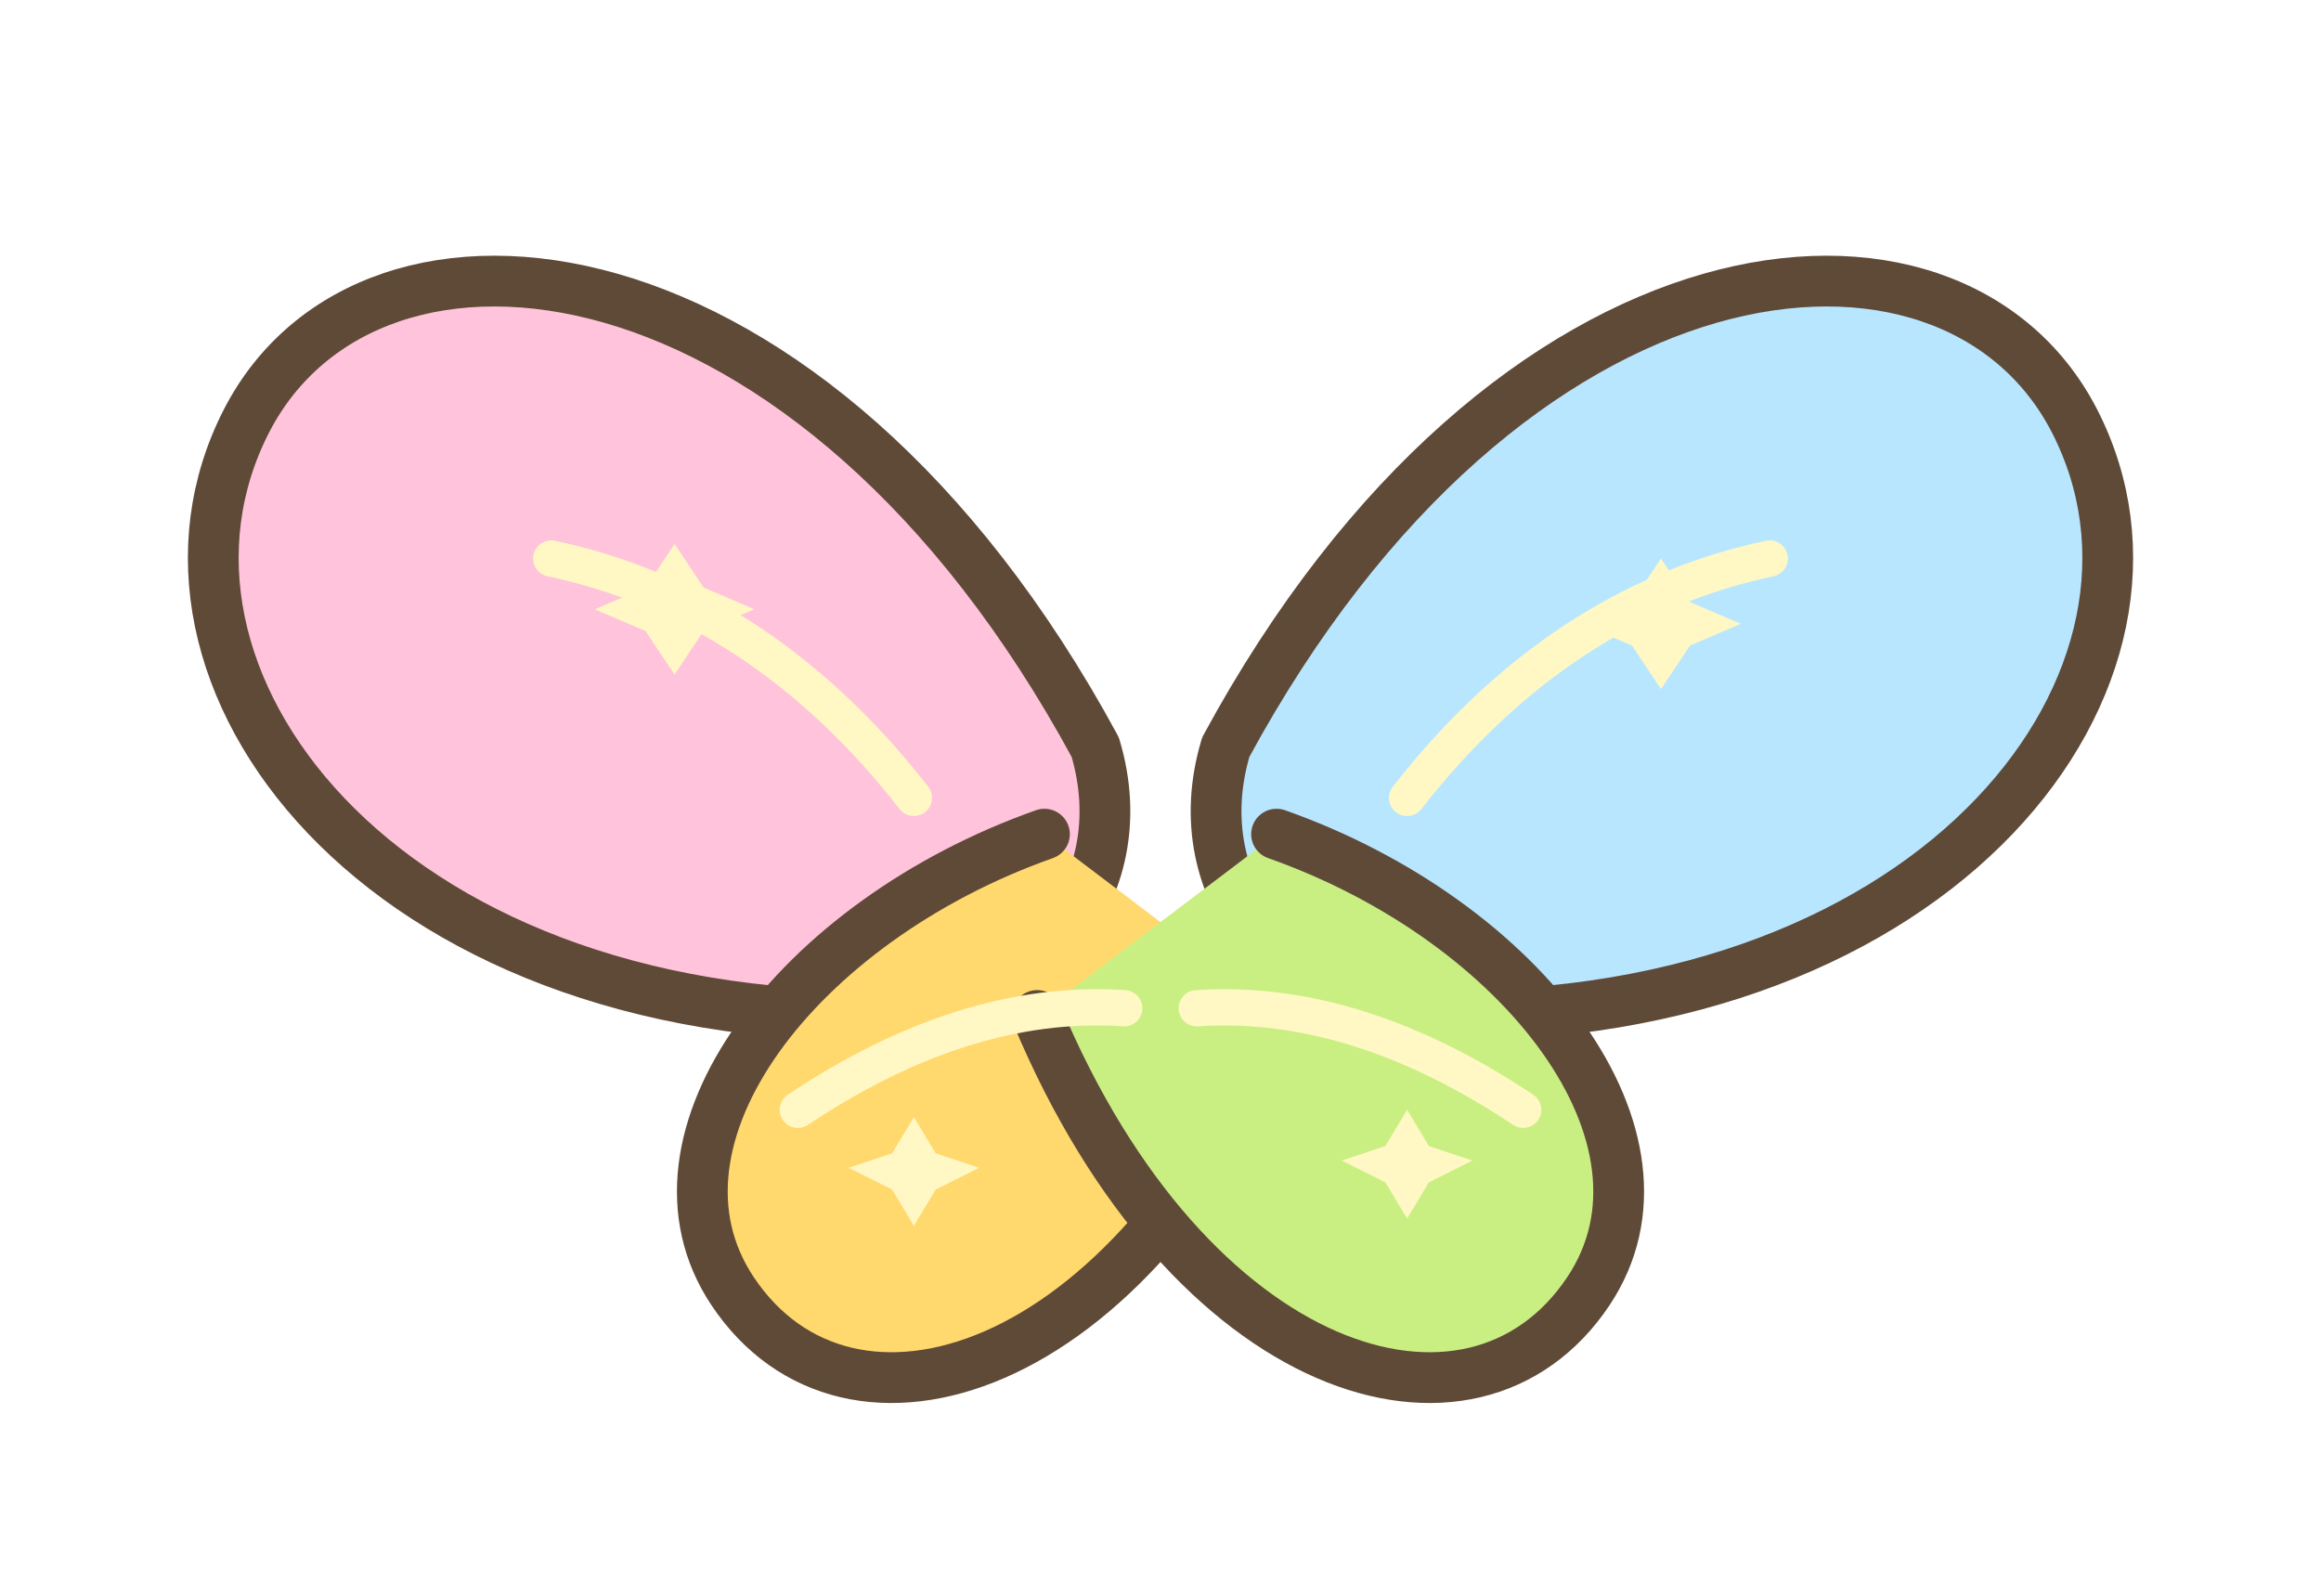
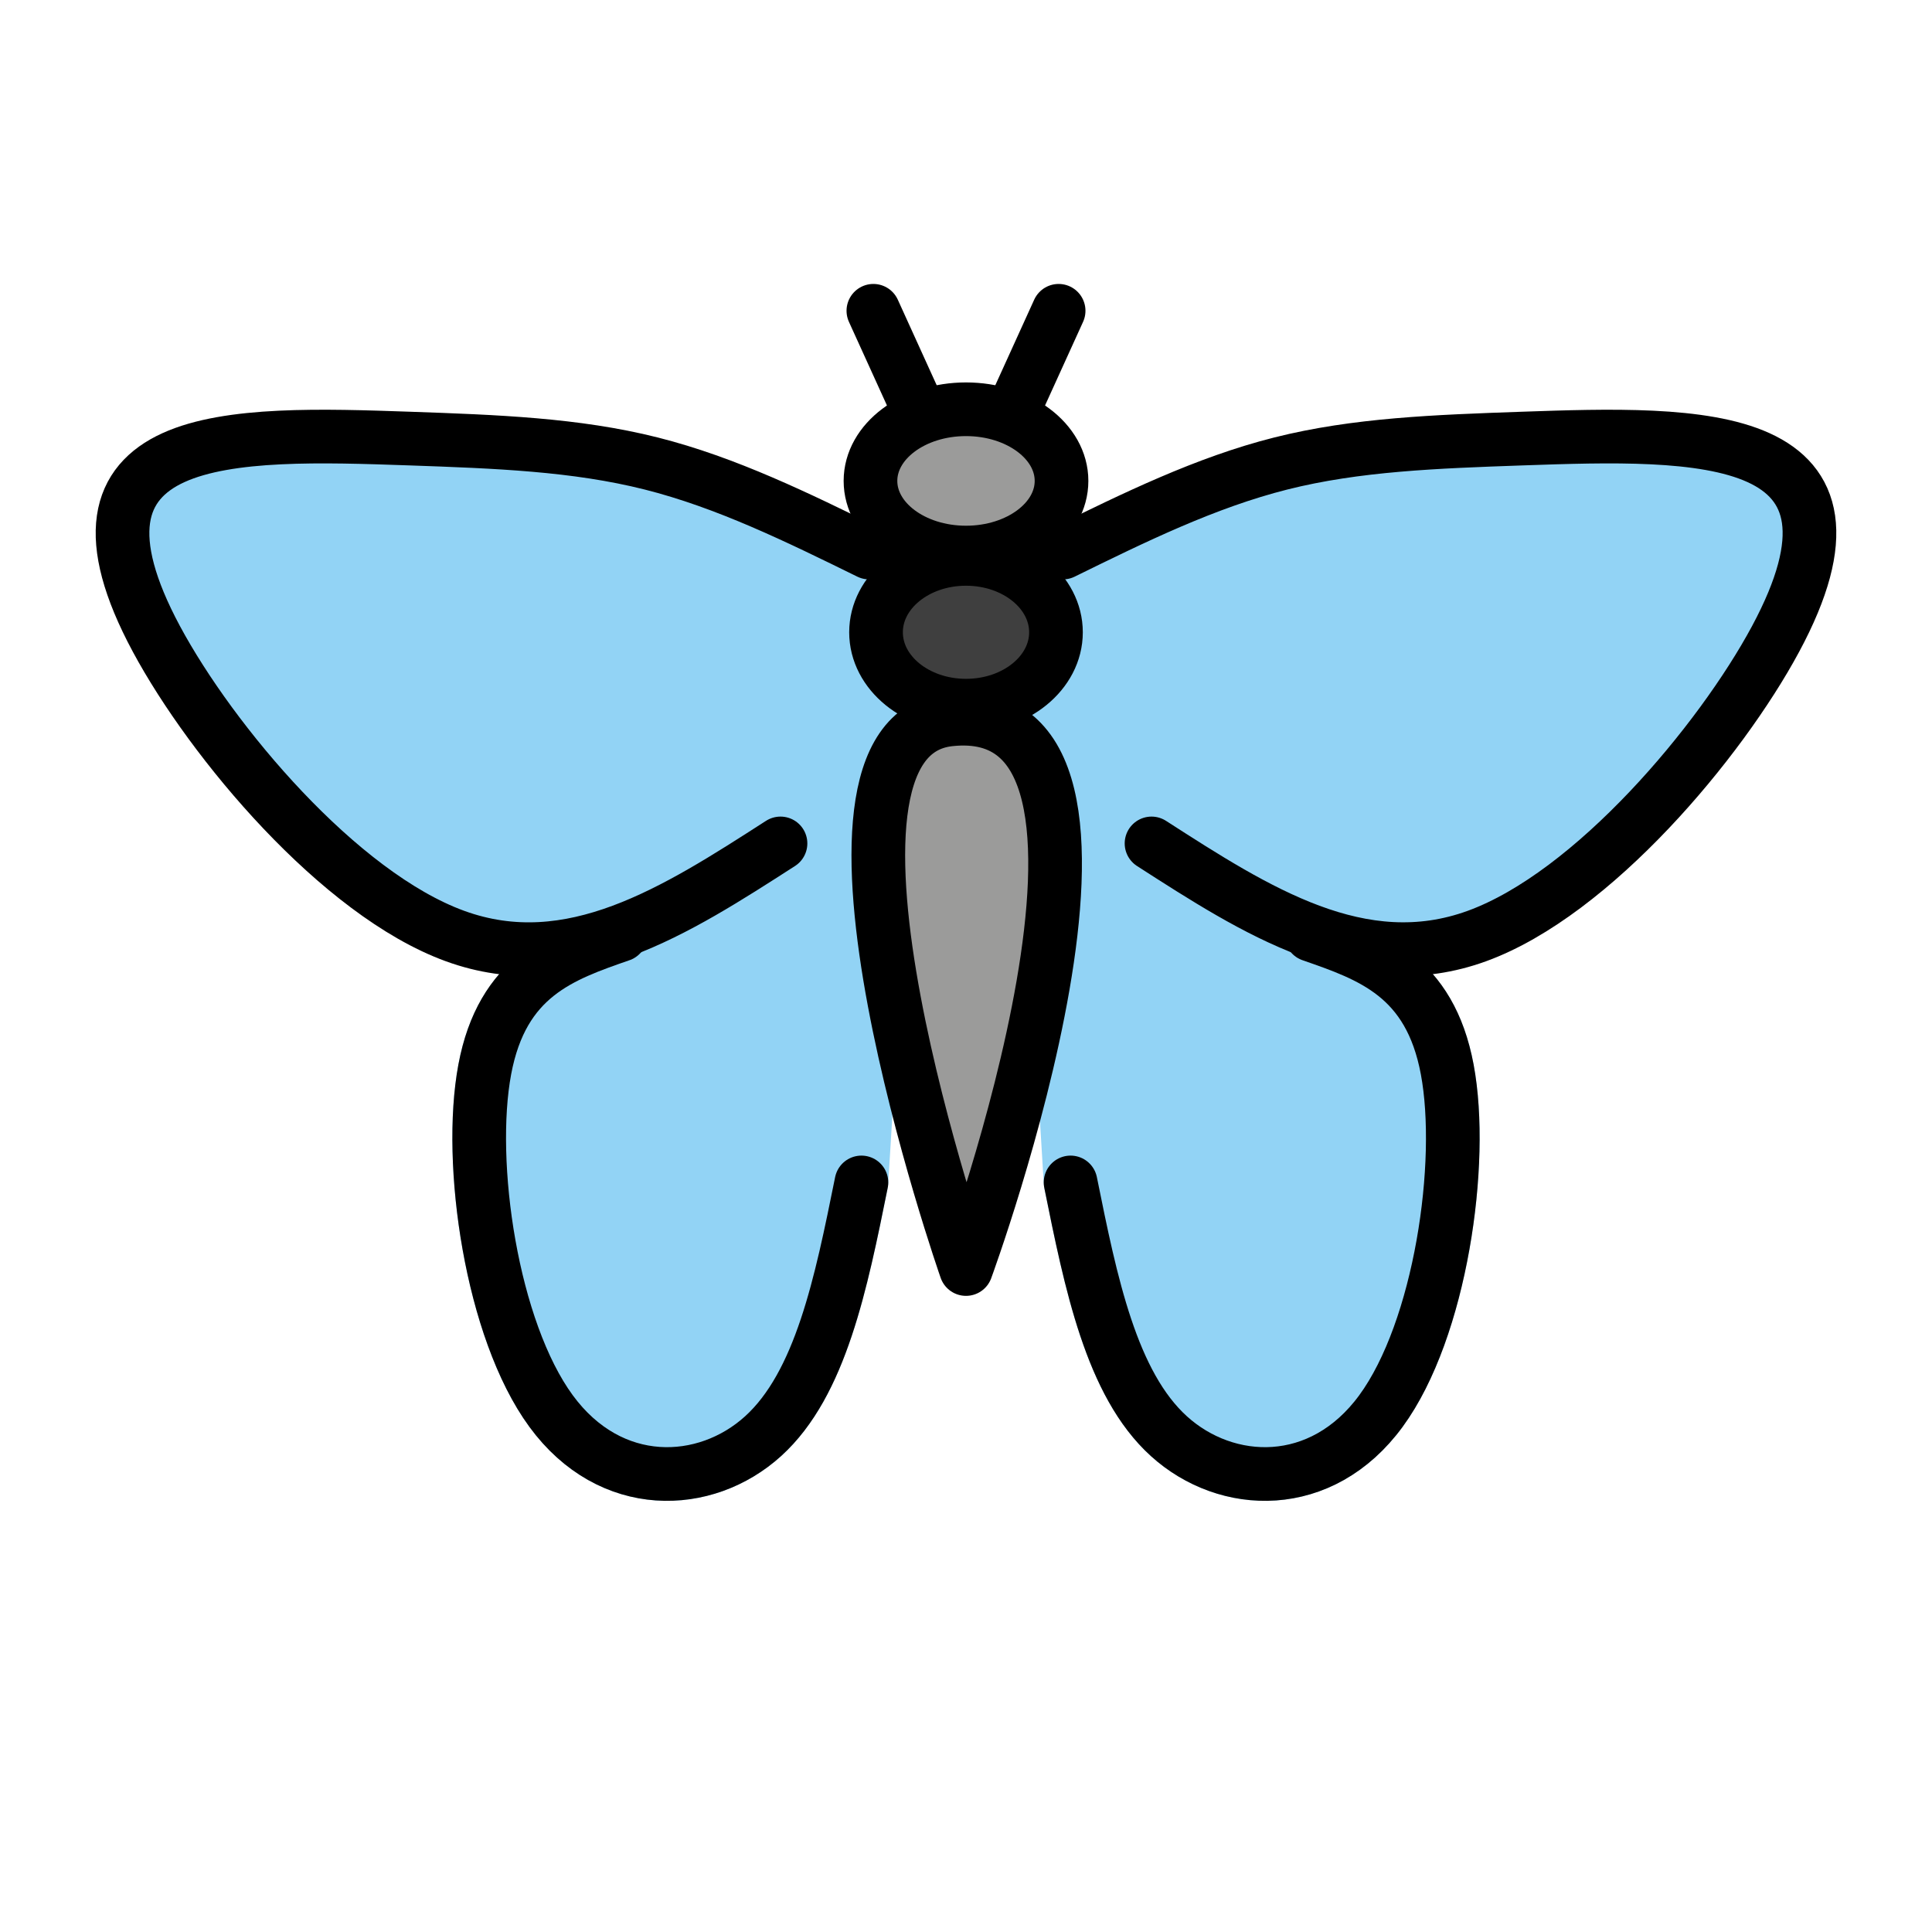
- <svg xmlns="http://www.w3.org/2000/svg" viewBox="0 0 320 220" role="img" aria-label="fairy wing">
-   <g fill="none" stroke="#5f4a38" stroke-width="7" stroke-linecap="round" stroke-linejoin="round">
-     <path fill="#ffc4db" d="M151 103C112 31 51 25 34 58c-18 35 18 83 88 82 20 0 35-17 29-37z" />
-     <path fill="#ffd96e" d="M144 115c-34 12-57 42-43 63 16 24 55 12 76-38" />
-     <path fill="#b8e6ff" d="M169 103c39-72 100-78 117-45 18 35-18 83-88 82-20 0-35-17-29-37z" />
-     <path fill="#c9ef83" d="M176 115c34 12 57 42 43 63-16 24-55 12-76-38" />
-     <path stroke="#fff8c4" stroke-width="5" d="M76 77c19 4 36 15 50 33M244 77c-19 4-36 15-50 33M110 153c15-10 30-15 45-14M210 153c-15-10-30-15-45-14" />
-     <path fill="#fff8c4" stroke="none" d="M93 75l4 6 7 3-7 3-4 6-4-6-7-3 7-3z" />
-     <path fill="#fff8c4" stroke="none" d="M229 77l4 6 7 3-7 3-4 6-4-6-7-3 7-3z" />
-     <path fill="#fff8c4" stroke="none" d="M126 154l3 5 6 2-6 3-3 5-3-5-6-3 6-2z" />
-     <path fill="#fff8c4" stroke="none" d="M194 153l3 5 6 2-6 3-3 5-3-5-6-3 6-2z" />
+ <svg xmlns="http://www.w3.org/2000/svg" id="emoji" viewBox="0 0 72 72">
+   <g id="color">
+     <path fill="#92D3F5" stroke="none" d="m35.892 22.845c-1.168-0.751-2.352-1.513-4.256-2.536-1.905-1.023-4.563-2.329-7.372-3.037-2.809-0.707-5.768-0.815-8.999-0.928-3.231-0.112-6.734-0.229-8.799 0.71s-2.694 2.932-0.636 6.76 6.806 9.496 11.128 11.07 8.224-0.938 11.039-2.508c2.815-1.569 4.543-2.194 6.271-2.82" />
+     <path fill="#92D3F5" stroke="#92D3F5" stroke-linecap="round" stroke-linejoin="round" stroke-miterlimit="10" stroke-width="2" d="m32.103 44.066c-0.758 3.755-1.516 7.508-3.664 9.456-2.148 1.948-5.685 2.093-7.904-0.939-2.219-3.031-3.121-9.239-2.47-12.725 0.652-3.487 2.861-4.253 5.602-5.479 2.741-1.226 6.02-2.915 9.301-4.605z" />
+     <path fill="#92D3F5" stroke="none" d="m36.108 22.845c1.168-0.751 2.352-1.513 4.256-2.536 1.905-1.023 4.563-2.329 7.372-3.037 2.809-0.707 5.768-0.815 8.999-0.928 3.231-0.112 6.734-0.229 8.799 0.71 2.065 0.939 2.694 2.932 0.636 6.76-2.058 3.828-6.803 9.492-11.126 11.068-4.323 1.576-8.226-0.937-11.041-2.506-2.815-1.569-4.542-2.194-6.271-2.82" />
+     <path fill="#92D3F5" stroke="#92D3F5" stroke-linecap="round" stroke-linejoin="round" stroke-miterlimit="10" stroke-width="2" d="m39.897 44.066c0.758 3.755 1.516 7.508 3.664 9.456 2.148 1.948 5.685 2.093 7.904-0.939 2.219-3.031 3.121-9.239 2.47-12.725-0.651-3.487-2.858-4.252-5.601-5.479-2.743-1.227-6.022-2.916-9.302-4.605 z" />
+     <ellipse cx="35.807" cy="17.922" rx="3.56" ry="2.67" fill="#9B9B9A" stroke="none" />
+     <ellipse cx="35.819" cy="23.563" rx="3.353" ry="2.735" fill="#3F3F3F" stroke="none" />
+     <path fill="#9B9B9A" stroke="none" d="m35.394 26.812c-6.321 0.676 0.606 20.481 0.606 20.481s7.864-21.387-0.606-20.481z" />
+   </g>
+   <g id="hair" />
+   <g id="skin" />
+   <g id="skin-shadow" />
+   <g id="line">
+     <path fill="none" stroke="#000000" stroke-linecap="round" stroke-linejoin="round" stroke-miterlimit="10" stroke-width="2" d="m32.103 44.066c-0.758 3.755-1.516 7.508-3.664 9.456-2.148 1.948-5.685 2.093-7.904-0.939-2.219-3.031-3.121-9.239-2.47-12.725 0.652-3.487 2.858-4.252 5.066-5.018" />
+     <path fill="none" stroke="#000000" stroke-linecap="round" stroke-linejoin="round" stroke-miterlimit="10" stroke-width="2" d="m32.39 20.592c-2.659-1.306-5.317-2.612-8.126-3.32-2.809-0.707-5.768-0.815-8.999-0.928-3.231-0.112-6.734-0.229-8.799 0.71s-2.694 2.932-0.636 6.76 6.806 9.496 11.128 11.07 8.224-0.938 12.129-3.452" />
+     <path fill="none" stroke="#000000" stroke-linecap="round" stroke-linejoin="round" stroke-miterlimit="10" stroke-width="2" d="m39.61 20.592c2.659-1.306 5.317-2.612 8.126-3.32 2.809-0.707 5.768-0.815 8.999-0.928 3.231-0.112 6.734-0.229 8.799 0.71 2.065 0.939 2.694 2.932 0.636 6.76-2.058 3.828-6.803 9.492-11.126 11.068-4.323 1.576-8.226-0.937-12.13-3.45" />
+     <path fill="none" stroke="#000000" stroke-linecap="round" stroke-linejoin="round" stroke-miterlimit="10" stroke-width="2" d="m39.897 44.066c0.758 3.755 1.516 7.508 3.664 9.456 2.148 1.948 5.685 2.093 7.904-0.939 2.219-3.031 3.121-9.239 2.47-12.725-0.651-3.487-2.858-4.252-5.066-5.018" />
+     <ellipse cx="36" cy="17.922" rx="3.56" ry="2.67" fill="none" stroke="#000000" stroke-linecap="round" stroke-linejoin="round" stroke-miterlimit="10" stroke-width="2" />
+     <ellipse cx="36" cy="23.563" rx="3.353" ry="2.735" fill="none" stroke="#000000" stroke-linecap="round" stroke-linejoin="round" stroke-miterlimit="10" stroke-width="2" />
+     <path fill="none" stroke="#000000" stroke-linecap="round" stroke-linejoin="round" stroke-miterlimit="10" stroke-width="2" d="m35.392 26.812c-6.321 0.676 0.608 20.481 0.608 20.481s7.861-21.387-0.608-20.481z" />
+     <line x1="37.968" x2="39.452" y1="14.845" y2="11.582" fill="none" stroke="#000000" stroke-linecap="round" stroke-linejoin="round" stroke-miterlimit="10" stroke-width="2" />
+     <line x1="34.032" x2="32.548" y1="14.845" y2="11.582" fill="none" stroke="#000000" stroke-linecap="round" stroke-linejoin="round" stroke-miterlimit="10" stroke-width="2" />
  </g>
</svg>
